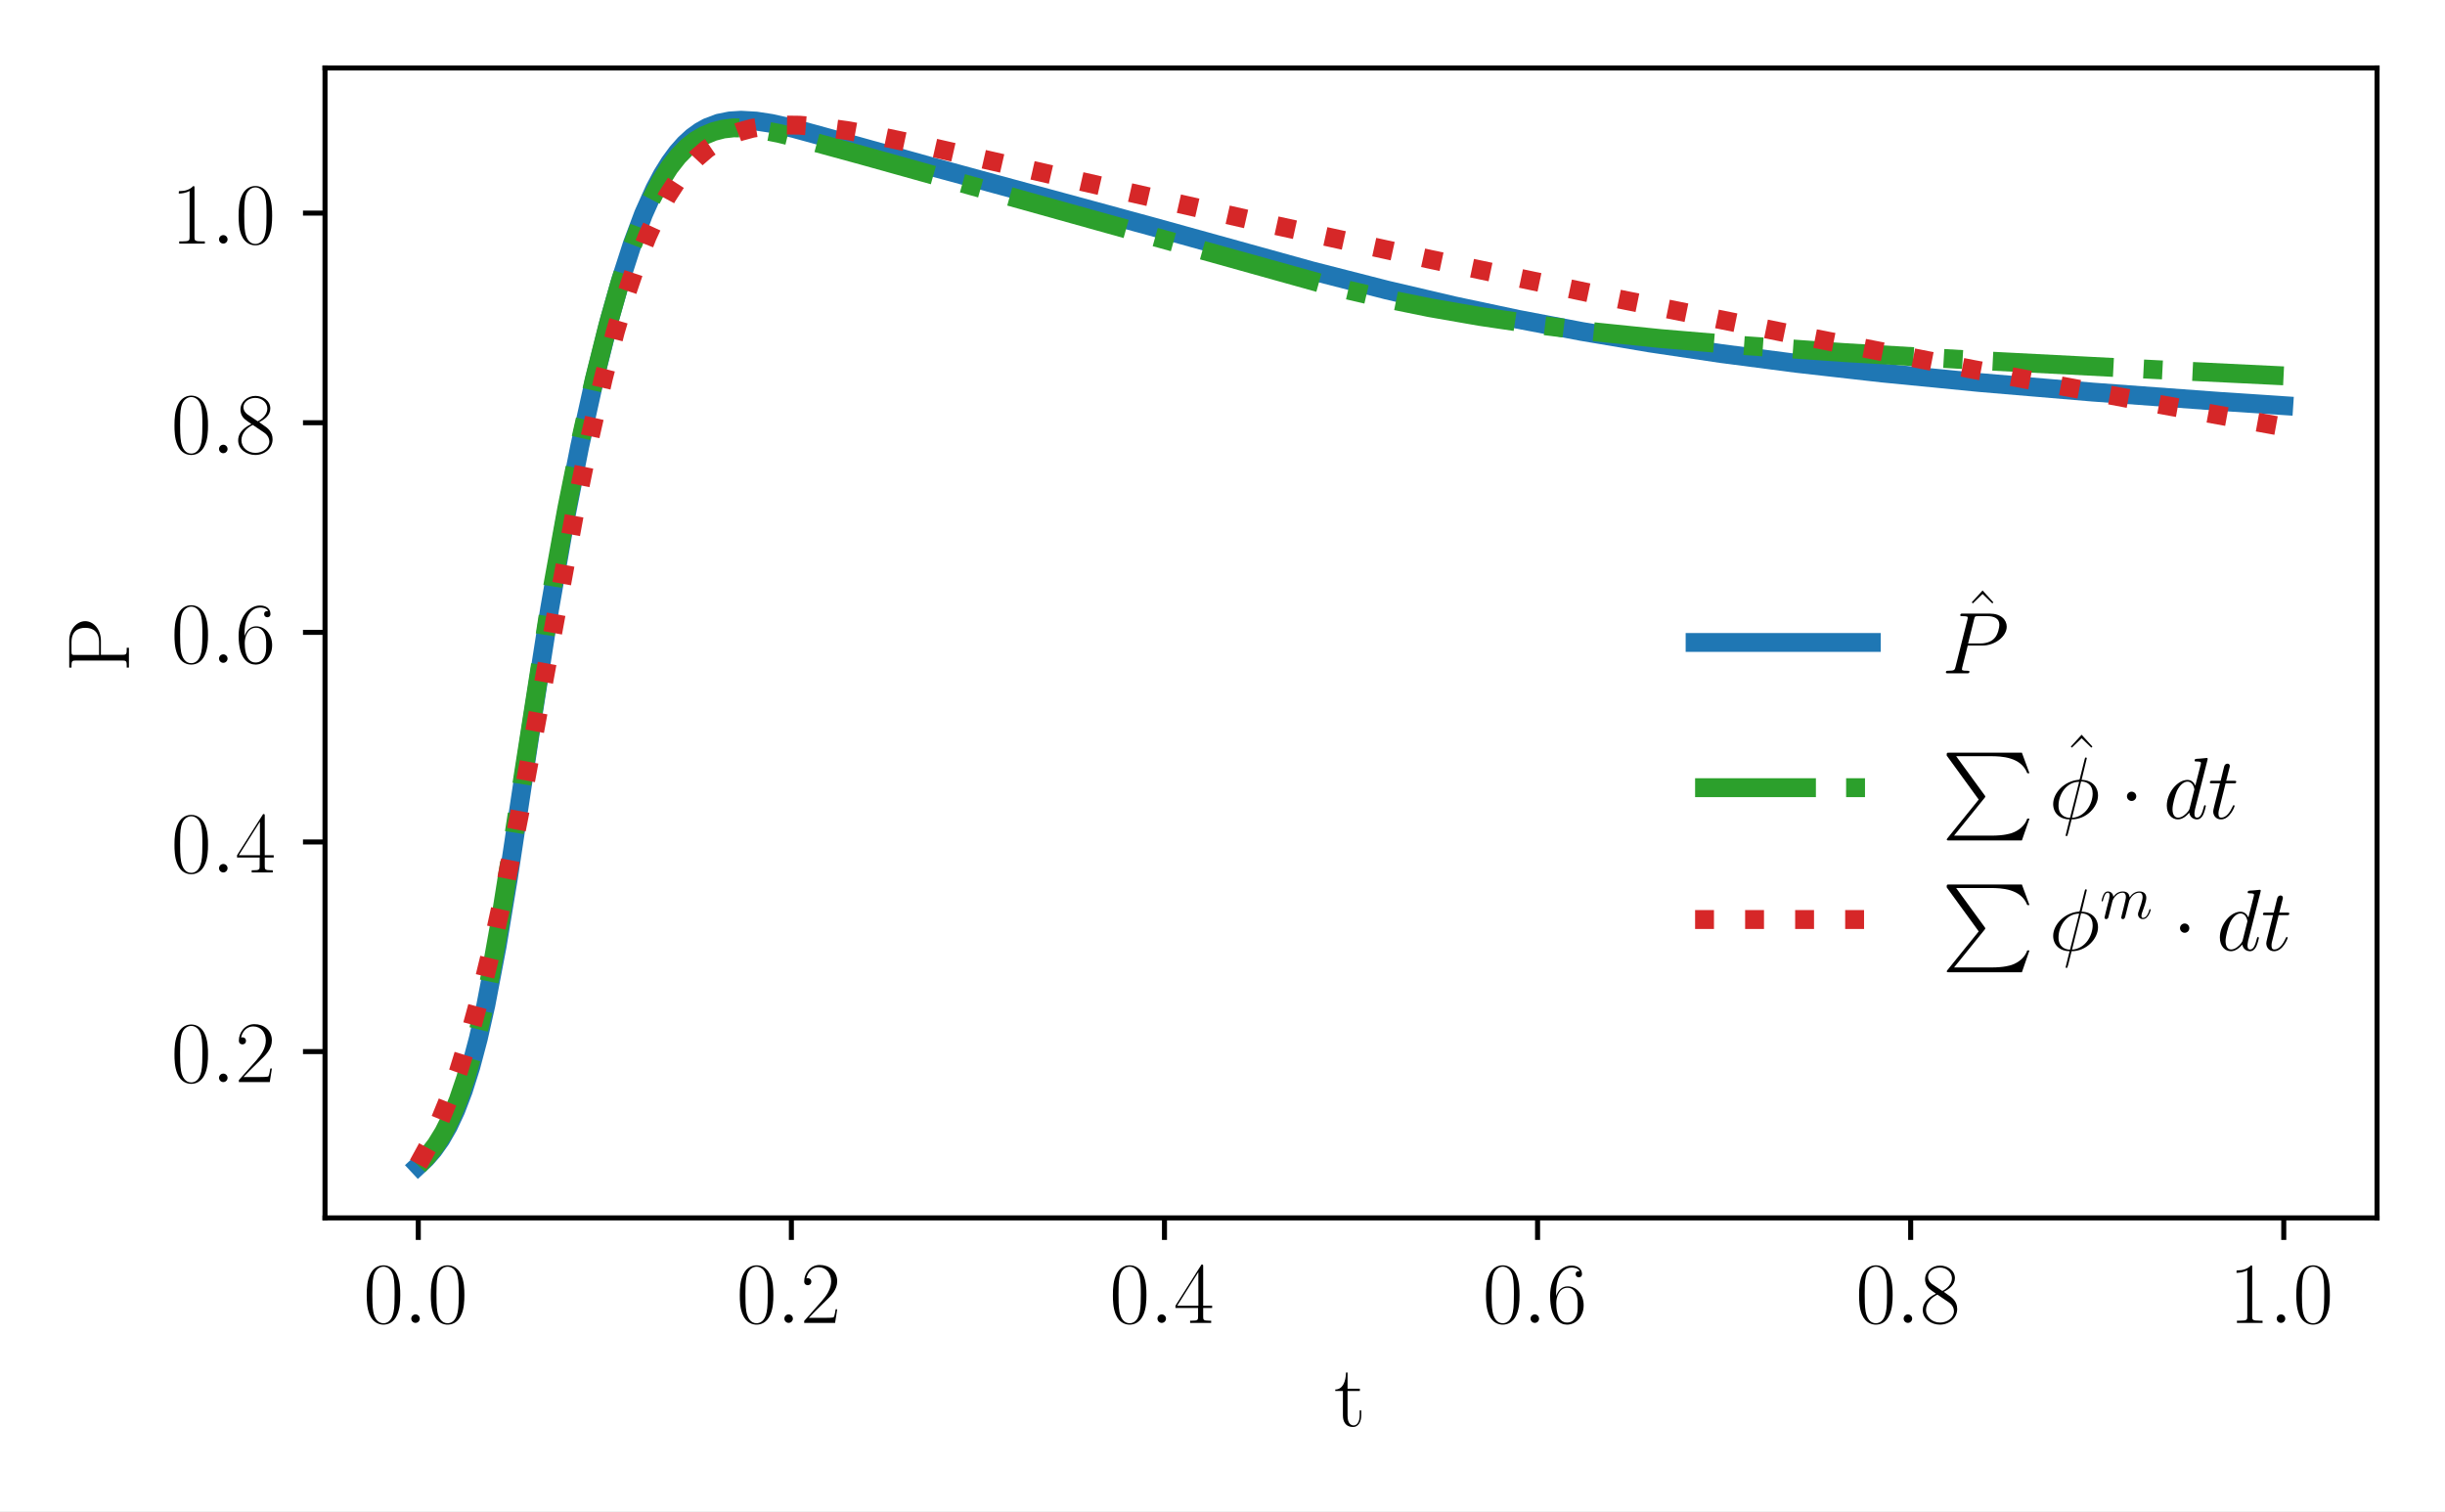
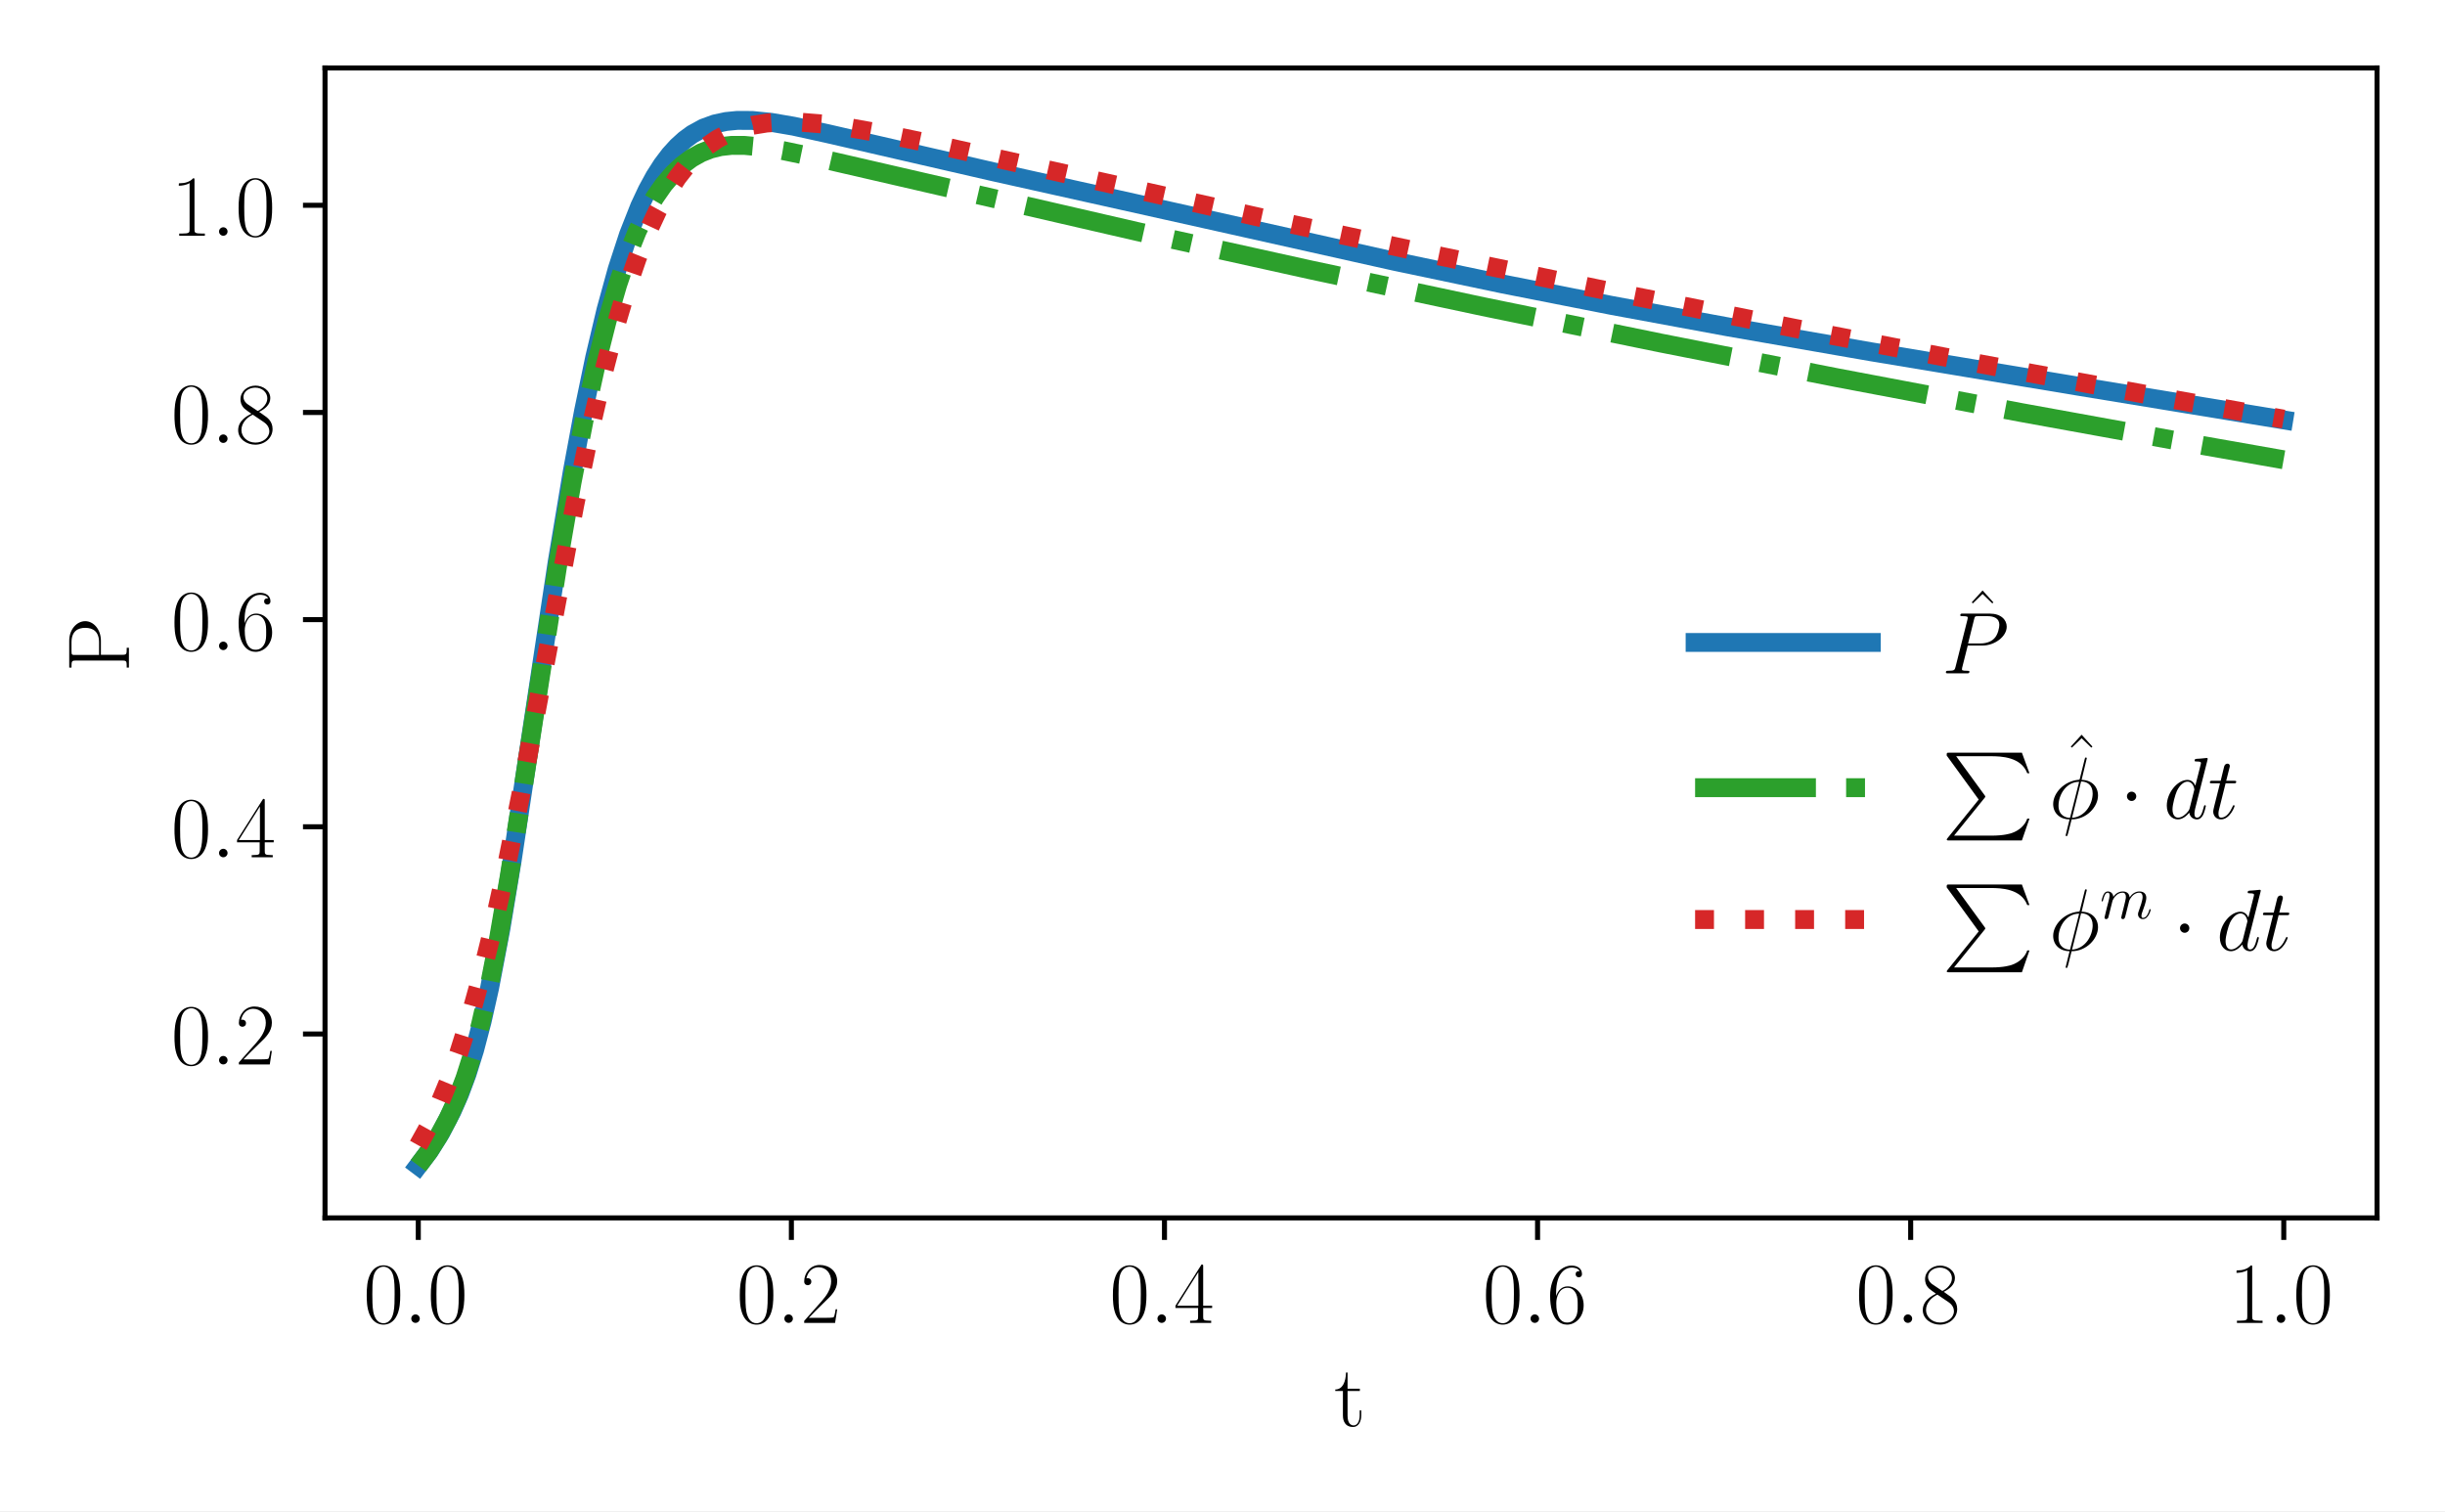
<svg xmlns="http://www.w3.org/2000/svg" xmlns:xlink="http://www.w3.org/1999/xlink" width="388.543pt" height="240.133pt" viewBox="0 0 388.543 240.133" version="1.1">
  <defs>
    <style type="text/css">*{stroke-linejoin: round; stroke-linecap: butt}</style>
  </defs>
  <g id="figure_1">
    <g id="patch_1">
      <path d="M 0 240.133  L 388.543 240.133  L 388.543 0  L 0 0  z " style="fill: #ffffff" />
    </g>
    <g id="axes_1">
      <g id="patch_2">
        <path d="M 51.648 193.537  L 377.743 193.537  L 377.743 10.8  L 51.648 10.8  z " style="fill: #ffffff" />
      </g>
      <g id="matplotlib.axis_1">
        <g id="xtick_1">
          <g id="line2d_1">
            <defs>
-               <path id="me2b52fd769" d="M 0 0  L 0 3.5  " style="stroke: #000000; stroke-width: 0.8" />
-             </defs>
-             <g>
-               <use xlink:href="#me2b52fd769" x="66.471" y="193.537" style="stroke: #000000; stroke-width: 0.8" />
+               <path id="ma96886d2dc" d="M 0 0  L 0 3.5  " style="stroke: #000000; stroke-width: 0.8" />
+             </defs>
+             <g>
+               <use xlink:href="#ma96886d2dc" x="66.471" y="193.537" style="stroke: #000000; stroke-width: 0.8" />
            </g>
          </g>
          <g id="text_1">
            <g transform="translate(57.74567 210.2228) scale(0.14 -0.14)">
              <defs>
                <path id="CMR17-30" d="M 2688 2025  C 2688 2416 2682 3080 2413 3591  C 2176 4039 1798 4198 1466 4198  C 1158 4198 768 4058 525 3597  C 269 3118 243 2524 243 2025  C 243 1661 250 1106 448 619  C 723 -39 1216 -128 1466 -128  C 1760 -128 2208 -7 2470 600  C 2662 1042 2688 1559 2688 2025  z M 1466 -26  C 1056 -26 813 325 723 812  C 653 1188 653 1738 653 2096  C 653 2588 653 2997 736 3387  C 858 3929 1216 4096 1466 4096  C 1728 4096 2067 3923 2189 3400  C 2272 3036 2278 2607 2278 2096  C 2278 1680 2278 1169 2202 792  C 2067 95 1690 -26 1466 -26  z " transform="scale(0.015625)" />
                <path id="CMMI12-3a" d="M 1178 307  C 1178 492 1024 619 870 619  C 685 619 557 466 557 313  C 557 128 710 0 864 0  C 1050 0 1178 153 1178 307  z " transform="scale(0.015625)" />
              </defs>
              <use xlink:href="#CMR17-30" transform="scale(0.996264)" />
              <use xlink:href="#CMMI12-3a" transform="translate(45.69048 0) scale(0.996264)" />
              <use xlink:href="#CMR17-30" transform="translate(72.78765 0) scale(0.996264)" />
            </g>
          </g>
        </g>
        <g id="xtick_2">
          <g id="line2d_2">
            <g>
-               <use xlink:href="#me2b52fd769" x="125.761" y="193.537" style="stroke: #000000; stroke-width: 0.8" />
+               <use xlink:href="#ma96886d2dc" x="125.761" y="193.537" style="stroke: #000000; stroke-width: 0.8" />
            </g>
          </g>
          <g id="text_2">
            <g transform="translate(117.0356 210.2228) scale(0.14 -0.14)">
              <defs>
                <path id="CMR17-32" d="M 2669 989  L 2554 989  C 2490 536 2438 459 2413 420  C 2381 369 1920 369 1830 369  L 602 369  C 832 619 1280 1072 1824 1597  C 2214 1967 2669 2402 2669 3035  C 2669 3790 2067 4224 1395 4224  C 691 4224 262 3604 262 3030  C 262 2780 448 2748 525 2748  C 589 2748 781 2787 781 3010  C 781 3207 614 3264 525 3264  C 486 3264 448 3258 422 3245  C 544 3790 915 4058 1306 4058  C 1862 4058 2227 3617 2227 3035  C 2227 2479 1901 2000 1536 1584  L 262 146  L 262 0  L 2515 0  L 2669 989  z " transform="scale(0.015625)" />
              </defs>
              <use xlink:href="#CMR17-30" transform="scale(0.996264)" />
              <use xlink:href="#CMMI12-3a" transform="translate(45.69048 0) scale(0.996264)" />
              <use xlink:href="#CMR17-32" transform="translate(72.78765 0) scale(0.996264)" />
            </g>
          </g>
        </g>
        <g id="xtick_3">
          <g id="line2d_3">
            <g>
-               <use xlink:href="#me2b52fd769" x="185.051" y="193.537" style="stroke: #000000; stroke-width: 0.8" />
+               <use xlink:href="#ma96886d2dc" x="185.051" y="193.537" style="stroke: #000000; stroke-width: 0.8" />
            </g>
          </g>
          <g id="text_3">
            <g transform="translate(176.3255 210.2228) scale(0.14 -0.14)">
              <defs>
                <path id="CMR17-34" d="M 2150 4122  C 2150 4256 2144 4256 2029 4256  L 128 1254  L 128 1088  L 1779 1088  L 1779 457  C 1779 224 1766 160 1318 160  L 1197 160  L 1197 0  C 1402 0 1747 0 1965 0  C 2182 0 2528 0 2733 0  L 2733 160  L 2611 160  C 2163 160 2150 224 2150 457  L 2150 1088  L 2803 1088  L 2803 1254  L 2150 1254  L 2150 4122  z M 1798 3703  L 1798 1254  L 256 1254  L 1798 3703  z " transform="scale(0.015625)" />
              </defs>
              <use xlink:href="#CMR17-30" transform="scale(0.996264)" />
              <use xlink:href="#CMMI12-3a" transform="translate(45.69048 0) scale(0.996264)" />
              <use xlink:href="#CMR17-34" transform="translate(72.78765 0) scale(0.996264)" />
            </g>
          </g>
        </g>
        <g id="xtick_4">
          <g id="line2d_4">
            <g>
-               <use xlink:href="#me2b52fd769" x="244.341" y="193.537" style="stroke: #000000; stroke-width: 0.8" />
+               <use xlink:href="#ma96886d2dc" x="244.341" y="193.537" style="stroke: #000000; stroke-width: 0.8" />
            </g>
          </g>
          <g id="text_4">
            <g transform="translate(235.6154 210.2228) scale(0.14 -0.14)">
              <defs>
                <path id="CMR17-36" d="M 678 2176  C 678 3690 1395 4032 1811 4032  C 1946 4032 2272 4009 2400 3776  C 2298 3776 2106 3776 2106 3553  C 2106 3381 2246 3323 2336 3323  C 2394 3323 2566 3348 2566 3560  C 2566 3954 2246 4179 1805 4179  C 1043 4179 243 3390 243 1984  C 243 253 966 -128 1478 -128  C 2099 -128 2688 427 2688 1283  C 2688 2081 2170 2662 1517 2662  C 1126 2662 838 2407 678 1960  L 678 2176  z M 1478 25  C 691 25 691 1200 691 1436  C 691 1896 909 2560 1504 2560  C 1613 2560 1926 2560 2138 2120  C 2253 1870 2253 1609 2253 1289  C 2253 944 2253 690 2118 434  C 1978 171 1773 25 1478 25  z " transform="scale(0.015625)" />
              </defs>
              <use xlink:href="#CMR17-30" transform="scale(0.996264)" />
              <use xlink:href="#CMMI12-3a" transform="translate(45.69048 0) scale(0.996264)" />
              <use xlink:href="#CMR17-36" transform="translate(72.78765 0) scale(0.996264)" />
            </g>
          </g>
        </g>
        <g id="xtick_5">
          <g id="line2d_5">
            <g>
-               <use xlink:href="#me2b52fd769" x="303.631" y="193.537" style="stroke: #000000; stroke-width: 0.8" />
+               <use xlink:href="#ma96886d2dc" x="303.631" y="193.537" style="stroke: #000000; stroke-width: 0.8" />
            </g>
          </g>
          <g id="text_5">
            <g transform="translate(294.9053 210.2228) scale(0.14 -0.14)">
              <defs>
                <path id="CMR17-38" d="M 1741 2264  C 2144 2467 2554 2773 2554 3263  C 2554 3841 1990 4179 1472 4179  C 890 4179 378 3759 378 3180  C 378 3021 416 2747 666 2505  C 730 2442 998 2251 1171 2130  C 883 1983 211 1634 211 934  C 211 279 838 -128 1459 -128  C 2144 -128 2720 362 2720 1010  C 2720 1590 2330 1857 2074 2029  L 1741 2264  z M 902 2822  C 851 2854 595 3051 595 3351  C 595 3739 998 4032 1459 4032  C 1965 4032 2336 3676 2336 3262  C 2336 2669 1670 2331 1638 2331  C 1632 2331 1626 2331 1574 2370  L 902 2822  z M 2080 1519  C 2176 1449 2483 1240 2483 851  C 2483 381 2010 25 1472 25  C 890 25 448 438 448 940  C 448 1443 838 1862 1280 2060  L 2080 1519  z " transform="scale(0.015625)" />
              </defs>
              <use xlink:href="#CMR17-30" transform="scale(0.996264)" />
              <use xlink:href="#CMMI12-3a" transform="translate(45.69048 0) scale(0.996264)" />
              <use xlink:href="#CMR17-38" transform="translate(72.78765 0) scale(0.996264)" />
            </g>
          </g>
        </g>
        <g id="xtick_6">
          <g id="line2d_6">
            <g>
-               <use xlink:href="#me2b52fd769" x="362.92" y="193.537" style="stroke: #000000; stroke-width: 0.8" />
+               <use xlink:href="#ma96886d2dc" x="362.92" y="193.537" style="stroke: #000000; stroke-width: 0.8" />
            </g>
          </g>
          <g id="text_6">
            <g transform="translate(354.1952 210.2228) scale(0.14 -0.14)">
              <defs>
                <path id="CMR17-31" d="M 1702 4058  C 1702 4192 1696 4192 1606 4192  C 1357 3916 979 3827 621 3827  C 602 3827 570 3827 563 3808  C 557 3795 557 3782 557 3648  C 755 3648 1088 3686 1344 3839  L 1344 461  C 1344 236 1331 160 781 160  L 589 160  L 589 0  C 896 0 1216 0 1523 0  C 1830 0 2150 0 2458 0  L 2458 160  L 2266 160  C 1715 160 1702 230 1702 458  L 1702 4058  z " transform="scale(0.015625)" />
              </defs>
              <use xlink:href="#CMR17-31" transform="scale(0.996264)" />
              <use xlink:href="#CMMI12-3a" transform="translate(45.69048 0) scale(0.996264)" />
              <use xlink:href="#CMR17-30" transform="translate(72.78765 0) scale(0.996264)" />
            </g>
          </g>
        </g>
        <g id="text_7">
          <g transform="translate(212.0402 226.6207) scale(0.14 -0.14)">
            <defs>
              <path id="CMR17-74" d="M 966 2560  L 1862 2560  L 1862 2725  L 966 2725  L 966 3904  L 851 3904  C 838 3245 614 2668 70 2668  L 70 2560  L 627 2560  L 627 771  C 627 650 627 -64 1370 -64  C 1747 -64 1965 306 1965 777  L 1965 1140  L 1850 1140  L 1850 783  C 1850 344 1677 51 1408 51  C 1222 51 966 178 966 758  L 966 2560  z " transform="scale(0.015625)" />
            </defs>
            <use xlink:href="#CMR17-74" transform="scale(0.996264)" />
          </g>
        </g>
      </g>
      <g id="matplotlib.axis_2">
        <g id="ytick_1">
          <g id="line2d_7">
            <defs>
-               <path id="m0285859490" d="M 0 0  L -3.5 0  " style="stroke: #000000; stroke-width: 0.8" />
-             </defs>
-             <g>
-               <use xlink:href="#m0285859490" x="51.648" y="167.112" style="stroke: #000000; stroke-width: 0.8" />
+               <path id="m1d740d4fc4" d="M 0 0  L -3.5 0  " style="stroke: #000000; stroke-width: 0.8" />
+             </defs>
+             <g>
+               <use xlink:href="#m1d740d4fc4" x="51.648" y="164.309" style="stroke: #000000; stroke-width: 0.8" />
            </g>
          </g>
          <g id="text_8">
-             <g transform="translate(27.1979 171.9549) scale(0.14 -0.14)">
+             <g transform="translate(27.1979 169.1518) scale(0.14 -0.14)">
              <use xlink:href="#CMR17-30" transform="scale(0.996264)" />
              <use xlink:href="#CMMI12-3a" transform="translate(45.69048 0) scale(0.996264)" />
              <use xlink:href="#CMR17-32" transform="translate(72.78765 0) scale(0.996264)" />
            </g>
          </g>
        </g>
        <g id="ytick_2">
          <g id="line2d_8">
            <g>
-               <use xlink:href="#m0285859490" x="51.648" y="133.8" style="stroke: #000000; stroke-width: 0.8" />
+               <use xlink:href="#m1d740d4fc4" x="51.648" y="131.387" style="stroke: #000000; stroke-width: 0.8" />
            </g>
          </g>
          <g id="text_9">
-             <g transform="translate(27.1979 138.6433) scale(0.14 -0.14)">
+             <g transform="translate(27.1979 136.2301) scale(0.14 -0.14)">
              <use xlink:href="#CMR17-30" transform="scale(0.996264)" />
              <use xlink:href="#CMMI12-3a" transform="translate(45.69048 0) scale(0.996264)" />
              <use xlink:href="#CMR17-34" transform="translate(72.78765 0) scale(0.996264)" />
            </g>
          </g>
        </g>
        <g id="ytick_3">
          <g id="line2d_9">
            <g>
-               <use xlink:href="#m0285859490" x="51.648" y="100.489" style="stroke: #000000; stroke-width: 0.8" />
+               <use xlink:href="#m1d740d4fc4" x="51.648" y="98.465" style="stroke: #000000; stroke-width: 0.8" />
            </g>
          </g>
          <g id="text_10">
-             <g transform="translate(27.1979 105.3318) scale(0.14 -0.14)">
+             <g transform="translate(27.1979 103.3083) scale(0.14 -0.14)">
              <use xlink:href="#CMR17-30" transform="scale(0.996264)" />
              <use xlink:href="#CMMI12-3a" transform="translate(45.69048 0) scale(0.996264)" />
              <use xlink:href="#CMR17-36" transform="translate(72.78765 0) scale(0.996264)" />
            </g>
          </g>
        </g>
        <g id="ytick_4">
          <g id="line2d_10">
            <g>
-               <use xlink:href="#m0285859490" x="51.648" y="67.177" style="stroke: #000000; stroke-width: 0.8" />
+               <use xlink:href="#m1d740d4fc4" x="51.648" y="65.544" style="stroke: #000000; stroke-width: 0.8" />
            </g>
          </g>
          <g id="text_11">
-             <g transform="translate(27.1979 72.0202) scale(0.14 -0.14)">
+             <g transform="translate(27.1979 70.3866) scale(0.14 -0.14)">
              <use xlink:href="#CMR17-30" transform="scale(0.996264)" />
              <use xlink:href="#CMMI12-3a" transform="translate(45.69048 0) scale(0.996264)" />
              <use xlink:href="#CMR17-38" transform="translate(72.78765 0) scale(0.996264)" />
            </g>
          </g>
        </g>
        <g id="ytick_5">
          <g id="line2d_11">
            <g>
-               <use xlink:href="#m0285859490" x="51.648" y="33.866" style="stroke: #000000; stroke-width: 0.8" />
+               <use xlink:href="#m1d740d4fc4" x="51.648" y="32.622" style="stroke: #000000; stroke-width: 0.8" />
            </g>
          </g>
          <g id="text_12">
-             <g transform="translate(27.1979 38.70865) scale(0.14 -0.14)">
+             <g transform="translate(27.1979 37.46487) scale(0.14 -0.14)">
              <use xlink:href="#CMR17-31" transform="scale(0.996264)" />
              <use xlink:href="#CMMI12-3a" transform="translate(45.69048 0) scale(0.996264)" />
              <use xlink:href="#CMR17-30" transform="translate(72.78765 0) scale(0.996264)" />
            </g>
          </g>
        </g>
        <g id="text_13">
          <g transform="translate(20.48588 106.8144) rotate(-90) scale(0.14 -0.14)">
            <defs>
              <path id="CMR17-50" d="M 1267 2042  L 2291 2042  C 3117 2042 3718 2578 3718 3184  C 3718 3791 3130 4352 2291 4352  L 333 4352  L 333 4186  C 774 4186 845 4186 845 3899  L 845 446  C 845 160 774 160 333 160  L 333 0  C 518 0 858 0 1056 0  C 1254 0 1594 0 1779 0  L 1779 160  C 1338 160 1267 160 1267 446  L 1267 2042  z M 1254 2176  L 1254 3938  C 1254 4155 1267 4186 1523 4186  L 2170 4186  C 2995 4186 3232 3714 3232 3184  C 3232 2604 2950 2176 2170 2176  L 1254 2176  z " transform="scale(0.015625)" />
            </defs>
            <use xlink:href="#CMR17-50" transform="scale(0.996264)" />
          </g>
        </g>
      </g>
      <g id="line2d_12">
-         <path d="M 66.471 185.231  L 67.664 184.114  L 68.857 182.744  L 70.05 181.058  L 71.243 178.98  L 72.436 176.426  L 73.629 173.303  L 74.821 169.524  L 76.014 165.013  L 77.207 159.728  L 78.997 150.37  L 80.786 139.554  L 84.365 115.814  L 87.347 96.746  L 89.733 83.092  L 92.119 70.956  L 94.505 60.18  L 96.892 50.659  L 98.681 44.355  L 100.47 38.799  L 102.26 34.019  L 104.049 30.019  L 105.242 27.773  L 106.435 25.848  L 107.628 24.225  L 108.821 22.879  L 110.014 21.786  L 111.207 20.92  L 112.4 20.255  L 114.189 19.579  L 115.978 19.219  L 117.768 19.106  L 120.154 19.242  L 122.54 19.606  L 126.118 20.409  L 132.083 22.044  L 147.592 26.373  L 182.784 35.929  L 208.433 43.034  L 220.362 46.084  L 231.099 48.597  L 241.24 50.747  L 251.38 52.676  L 262.116 54.49  L 273.449 56.174  L 285.379 57.725  L 299.098 59.275  L 314.606 60.79  L 332.5 62.302  L 352.781 63.789  L 362.92 64.462  L 362.92 64.462  " clip-path="url(#pc3a66babfa)" style="fill: none; stroke: #1f77b4; stroke-width: 3; stroke-linecap: square" />
+         <path d="M 66.471 185.231  L 68.26 182.864  L 70.05 180.001  L 71.839 176.569  L 73.032 173.853  L 74.225 170.657  L 75.418 166.85  L 76.611 162.318  L 77.804 157.005  L 79.593 147.611  L 81.383 136.798  L 84.365 116.992  L 88.54 89.332  L 90.926 75.047  L 92.716 65.41  L 94.505 56.8  L 96.295 49.252  L 98.084 42.764  L 99.874 37.292  L 101.663 32.763  L 102.856 30.225  L 104.049 28.039  L 105.242 26.173  L 106.435 24.598  L 107.628 23.284  L 108.821 22.203  L 110.014 21.327  L 111.803 20.345  L 113.593 19.693  L 115.382 19.307  L 117.171 19.13  L 119.557 19.143  L 122.54 19.442  L 126.118 20.056  L 131.487 21.233  L 157.732 27.27  L 191.731 34.845  L 221.555 41.51  L 238.854 45.141  L 256.151 48.545  L 274.642 51.955  L 297.308 55.896  L 330.711 61.448  L 362.92 66.73  L 362.92 66.73  " clip-path="url(#pad71b85b43)" style="fill: none; stroke: #1f77b4; stroke-width: 3; stroke-linecap: square" />
      </g>
      <g id="line2d_13">
-         <path d="M 66.471 185.231  L 68.013 183.598  L 69.317 181.887  L 70.503 179.96  L 71.659 177.652  L 72.815 174.838  L 74.001 171.343  L 75.276 166.861  L 76.639 161.227  L 78.032 154.507  L 79.544 146.062  L 81.59 133.197  L 87.875 92.897  L 90.068 80.788  L 92.232 70.057  L 94.397 60.456  L 96.561 51.831  L 98.488 45.029  L 100.207 39.746  L 101.867 35.348  L 103.468 31.717  L 104.98 28.817  L 106.373 26.612  L 107.737 24.873  L 109.189 23.382  L 110.494 22.348  L 111.887 21.532  L 113.399 20.904  L 114.94 20.505  L 116.541 20.322  L 118.379 20.34  L 120.662 20.597  L 123.715 21.178  L 128.34 22.304  L 137.174 24.72  L 211.524 45.47  L 219.439 47.315  L 227.176 48.889  L 235.18 50.285  L 243.688 51.54  L 253.086 52.7  L 263.936 53.809  L 276.95 54.905  L 292.988 56.024  L 314.688 57.301  L 346.379 58.93  L 362.891 59.727  L 362.891 59.727  " clip-path="url(#pc3a66babfa)" style="fill: none; stroke-dasharray: 19.2,4.8,3,4.8; stroke-dashoffset: 0; stroke: #2ca02c; stroke-width: 3" />
+         <path d="M 66.471 185.231  L 68.101 183.058  L 69.673 180.589  L 71.185 177.795  L 72.607 174.689  L 73.882 171.36  L 75.098 167.537  L 76.372 162.767  L 77.736 156.781  L 79.189 149.365  L 80.938 139.183  L 83.546 122.55  L 88.645 89.706  L 90.898 76.708  L 93.003 65.834  L 94.812 57.603  L 96.501 50.916  L 98.161 45.224  L 99.762 40.502  L 101.244 36.789  L 102.667 33.8  L 104.061 31.374  L 105.484 29.335  L 106.936 27.636  L 108.419 26.239  L 109.901 25.137  L 111.413 24.288  L 112.925 23.69  L 114.525 23.297  L 116.274 23.102  L 118.32 23.107  L 120.869 23.35  L 124.397 23.929  L 130.03 25.104  L 142.955 28.084  L 180.693 36.788  L 208.352 42.908  L 235.684 48.728  L 263.877 54.503  L 291.98 60.035  L 321.21 65.562  L 350.41 70.861  L 362.891 73.061  L 362.891 73.061  " clip-path="url(#pad71b85b43)" style="fill: none; stroke-dasharray: 19.2,4.8,3,4.8; stroke-dashoffset: 0; stroke: #2ca02c; stroke-width: 3" />
      </g>
      <g id="line2d_14">
-         <path d="M 66.471 185.022  L 68.042 182.156  L 69.613 178.824  L 71.214 174.897  L 72.845 170.296  L 74.534 164.842  L 76.283 158.432  L 78.151 150.724  L 80.197 141.311  L 82.568 129.301  L 85.799 111.671  L 91.373 81.211  L 93.804 69.255  L 95.879 60.116  L 97.776 52.731  L 99.555 46.674  L 101.244 41.683  L 102.875 37.536  L 104.476 34.057  L 106.047 31.163  L 107.618 28.73  L 109.16 26.742  L 110.731 25.072  L 112.332 23.691  L 113.992 22.554  L 115.711 21.644  L 117.549 20.925  L 119.535 20.389  L 121.729 20.033  L 124.19 19.864  L 127.036 19.899  L 130.415 20.172  L 134.595 20.744  L 140.079 21.733  L 148.113 23.427  L 164.121 27.077  L 199.488 35.129  L 227.324 41.222  L 255.517 47.165  L 284.213 52.985  L 313.443 58.687  L 343.266 64.278  L 362.891 67.836  L 362.891 67.836  " clip-path="url(#pc3a66babfa)" style="fill: none; stroke-dasharray: 3,4.95; stroke-dashoffset: 0; stroke: #d62728; stroke-width: 3" />
+         <path d="M 66.471 182.009  L 68.042 179.188  L 69.643 175.843  L 71.244 171.971  L 72.874 167.437  L 74.564 162.067  L 76.343 155.645  L 78.24 147.924  L 80.315 138.504  L 82.716 126.515  L 86.037 108.68  L 91.343 80.203  L 93.804 68.287  L 95.908 59.162  L 97.806 51.892  L 99.584 45.925  L 101.274 41.004  L 102.905 36.912  L 104.505 33.476  L 106.077 30.614  L 107.648 28.207  L 109.219 26.203  L 110.79 24.553  L 112.391 23.188  L 114.051 22.063  L 115.8 21.147  L 117.638 20.437  L 119.624 19.906  L 121.818 19.553  L 124.308 19.382  L 127.184 19.417  L 130.593 19.69  L 134.803 20.259  L 140.346 21.245  L 148.499 22.941  L 165.011 26.652  L 199.933 34.48  L 227.977 40.523  L 256.377 46.414  L 285.31 52.189  L 314.777 57.843  L 344.837 63.383  L 362.891 66.604  L 362.891 66.604  " clip-path="url(#pad71b85b43)" style="fill: none; stroke-dasharray: 3,4.95; stroke-dashoffset: 0; stroke: #d62728; stroke-width: 3" />
      </g>
      <g id="patch_3">
        <path d="M 51.648 193.537  L 51.648 10.8  " style="fill: none; stroke: #000000; stroke-width: 0.8; stroke-linejoin: miter; stroke-linecap: square" />
      </g>
      <g id="patch_4">
        <path d="M 377.743 193.537  L 377.743 10.8  " style="fill: none; stroke: #000000; stroke-width: 0.8; stroke-linejoin: miter; stroke-linecap: square" />
      </g>
      <g id="patch_5">
        <path d="M 51.648 193.537  L 377.743 193.537  " style="fill: none; stroke: #000000; stroke-width: 0.8; stroke-linejoin: miter; stroke-linecap: square" />
      </g>
      <g id="patch_6">
        <path d="M 51.648 10.8  L 377.743 10.8  " style="fill: none; stroke: #000000; stroke-width: 0.8; stroke-linejoin: miter; stroke-linecap: square" />
      </g>
      <g id="legend_1">
        <g id="line2d_15">
          <path d="M 269.373 102.094  L 283.373 102.094  L 297.373 102.094  " style="fill: none; stroke: #1f77b4; stroke-width: 3; stroke-linecap: square" />
        </g>
        <g id="text_14">
          <g transform="translate(308.573 106.9943) scale(0.14 -0.14)">
            <defs>
              <path id="CMR17-5e" d="M 1466 4421  L 678 3555  L 755 3478  L 1466 4166  L 2176 3478  L 2253 3555  L 1466 4421  z " transform="scale(0.015625)" />
              <path id="CMMI12-50" d="M 1894 2023  L 2970 2023  C 3853 2023 4736 2673 4736 3401  C 4736 3898 4314 4352 3507 4352  L 1530 4352  C 1408 4352 1350 4352 1350 4231  C 1350 4167 1408 4167 1504 4167  C 1894 4167 1894 4116 1894 4046  C 1894 4034 1894 3995 1869 3899  L 1005 472  C 947 249 934 185 486 185  C 365 185 301 185 301 70  C 301 0 358 0 397 0  C 518 0 646 0 768 0  L 1517 0  C 1638 0 1773 0 1894 0  C 1946 0 2016 0 2016 121  C 2016 185 1958 185 1862 185  C 1478 185 1472 230 1472 293  C 1472 325 1478 369 1485 401  L 1894 2023  z M 2355 3930  C 2413 4167 2438 4167 2688 4167  L 3322 4167  C 3802 4167 4198 4013 4198 3535  C 4198 3369 4115 2827 3821 2534  C 3712 2419 3405 2176 2822 2176  L 1920 2176  L 2355 3930  z " transform="scale(0.015625)" />
            </defs>
            <use xlink:href="#CMR17-5e" transform="translate(23.49683 25.18973) scale(0.996264)" />
            <use xlink:href="#CMMI12-50" transform="scale(0.996264)" />
          </g>
        </g>
        <g id="line2d_16">
          <path d="M 269.373 125.173  L 283.373 125.173  L 297.373 125.173  " style="fill: none; stroke-dasharray: 19.2,4.8,3,4.8; stroke-dashoffset: 0; stroke: #2ca02c; stroke-width: 3" />
        </g>
        <g id="text_15">
          <g transform="translate(308.573 130.0728) scale(0.14 -0.14)">
            <defs>
              <path id="CMEX10-50" d="M 2694 -3418  L 422 -6227  C 371 -6291 365 -6304 365 -6330  C 365 -6400 422 -6400 538 -6400  L 5843 -6400  L 6394 -4806  L 6234 -4806  C 6074 -5286 5645 -5677 5101 -5862  C 4998 -5894 4557 -6048 3616 -6048  L 896 -6048  L 3117 -3302  C 3162 -3245 3174 -3226 3174 -3200  C 3174 -3174 3168 -3168 3130 -3110  L 1050 -256  L 3584 -256  C 4314 -256 5786 -301 6234 -1498  L 6394 -1498  L 5843 0  L 538 0  C 365 0 358 -6 358 -205  L 2694 -3418  z " transform="scale(0.015625)" />
              <path id="CMMI12-1e" d="M 2752 4390  C 2752 4448 2707 4448 2688 4448  C 2630 4448 2624 4435 2598 4326  L 2253 2939  C 2234 2856 2227 2849 2221 2843  C 2214 2830 2170 2824 2157 2824  C 1107 2734 301 1864 301 1057  C 301 361 832 -64 1498 -64  C 1446 -261 1402 -463 1350 -659  C 1261 -995 1210 -1204 1210 -1229  C 1210 -1241 1210 -1280 1274 -1280  C 1293 -1280 1318 -1280 1331 -1254  C 1344 -1241 1382 -1089 1408 -1008  L 1645 -64  C 2739 -64 3571 854 3571 1680  C 3571 2343 3085 2816 2374 2816  L 2752 4390  z M 2336 2701  C 2758 2701 3181 2463 3181 1828  C 3181 1097 2675 128 1677 50  L 2336 2701  z M 1530 50  C 1216 50 691 220 691 938  C 691 1761 1274 2676 2195 2676  L 1530 50  z " transform="scale(0.015625)" />
              <path id="CMSY10-1" d="M 1229 1619  C 1229 1805 1075 1958 890 1958  C 704 1958 550 1805 550 1619  C 550 1433 704 1280 890 1280  C 1075 1280 1229 1433 1229 1619  z " transform="scale(0.015625)" />
              <path id="CMMI12-64" d="M 3219 4257  C 3226 4282 3238 4320 3238 4352  C 3238 4416 3174 4416 3162 4416  C 3155 4416 2842 4388 2810 4380  C 2701 4373 2605 4358 2490 4358  C 2330 4345 2285 4339 2285 4224  C 2285 4160 2336 4160 2426 4160  C 2739 4160 2746 4103 2746 4040  C 2746 4002 2733 3952 2726 3933  L 2336 2395  C 2266 2561 2093 2816 1760 2816  C 1037 2816 256 1884 256 939  C 256 307 627 -64 1062 -64  C 1414 -64 1715 211 1894 422  C 1958 45 2259 -64 2451 -64  C 2643 -64 2797 51 2912 281  C 3014 498 3104 888 3104 913  C 3104 945 3078 971 3040 971  C 2982 971 2976 939 2950 843  C 2854 466 2733 64 2470 64  C 2285 64 2272 229 2272 357  C 2272 382 2272 515 2317 694  L 3219 4257  z M 1926 760  C 1894 651 1894 639 1805 517  C 1664 338 1382 64 1082 64  C 819 64 672 300 672 677  C 672 1028 870 1743 992 2012  C 1210 2459 1510 2689 1760 2689  C 2182 2689 2266 2165 2266 2114  C 2266 2108 2246 2024 2240 2012  L 1926 760  z " transform="scale(0.015625)" />
              <path id="CMMI12-74" d="M 1286 2566  L 1875 2566  C 1997 2566 2061 2566 2061 2681  C 2061 2752 2022 2752 1894 2752  L 1331 2752  L 1568 3692  C 1594 3781 1594 3794 1594 3840  C 1594 3943 1510 4000 1427 4000  C 1376 4000 1229 3981 1178 3775  L 928 2752  L 326 2752  C 198 2752 141 2752 141 2630  C 141 2566 186 2566 307 2566  L 877 2566  L 454 881  C 403 658 384 594 384 511  C 384 211 595 -64 954 -64  C 1600 -64 1946 868 1946 912  C 1946 951 1920 970 1882 970  C 1869 970 1843 970 1830 944  C 1824 938 1818 931 1773 829  C 1638 511 1344 64 973 64  C 781 64 768 224 768 364  C 768 370 768 492 787 568  L 1286 2566  z " transform="scale(0.015625)" />
            </defs>
            <use xlink:href="#CMEX10-50" transform="translate(0 74.72045) scale(0.996264)" />
            <use xlink:href="#CMR17-5e" transform="translate(135.917 26.29662) scale(0.996264)" />
            <use xlink:href="#CMMI12-1e" transform="translate(121.766 0) scale(0.996264)" />
            <use xlink:href="#CMSY10-1" transform="translate(201.6393 0) scale(0.996264)" />
            <use xlink:href="#CMMI12-64" transform="translate(251.4526 0) scale(0.996264)" />
            <use xlink:href="#CMMI12-74" transform="translate(302.1417 0) scale(0.996264)" />
          </g>
        </g>
        <g id="line2d_17">
          <path d="M 269.373 146.121  L 283.373 146.121  L 297.373 146.121  " style="fill: none; stroke-dasharray: 3,4.95; stroke-dashoffset: 0; stroke: #d62728; stroke-width: 3" />
        </g>
        <g id="text_16">
          <g transform="translate(308.573 151.0207) scale(0.14 -0.14)">
            <defs>
              <path id="CMMI12-6d" d="M 1318 1871  C 1331 1910 1491 2229 1728 2433  C 1894 2586 2112 2689 2362 2689  C 2618 2689 2707 2497 2707 2242  C 2707 2203 2707 2076 2630 1775  L 2470 1118  C 2419 926 2298 453 2285 383  C 2259 287 2221 121 2221 96  C 2221 6 2291 -64 2387 -64  C 2579 -64 2611 83 2669 313  L 3053 1839  C 3066 1890 3398 2689 4102 2689  C 4358 2689 4448 2497 4448 2242  C 4448 1884 4198 1188 4058 805  C 4000 651 3968 568 3968 453  C 3968 166 4166 -64 4474 -64  C 5069 -64 5293 875 5293 913  C 5293 945 5267 971 5229 971  C 5171 971 5165 952 5133 843  C 4986 332 4749 64 4493 64  C 4429 64 4326 64 4326 269  C 4326 436 4403 640 4429 710  C 4544 1018 4832 1773 4832 2145  C 4832 2528 4608 2816 4122 2816  C 3693 2816 3347 2574 3091 2197  C 3072 2542 2861 2816 2381 2816  C 1811 2816 1510 2415 1395 2255  C 1376 2618 1114 2816 832 2816  C 646 2816 499 2727 378 2484  C 262 2254 173 1865 173 1839  C 173 1814 198 1782 243 1782  C 294 1782 301 1788 339 1935  C 435 2312 557 2689 813 2689  C 960 2689 1011 2586 1011 2395  C 1011 2254 947 2005 902 1807  L 723 1118  C 698 996 627 709 595 594  C 550 428 480 128 480 96  C 480 6 550 -64 646 -64  C 723 -64 813 -26 864 70  C 877 102 934 326 966 453  L 1107 1028  L 1318 1871  z " transform="scale(0.015625)" />
            </defs>
            <use xlink:href="#CMEX10-50" transform="translate(0 74.72045) scale(0.996264)" />
            <use xlink:href="#CMMI12-1e" transform="translate(121.766 0) scale(0.996264)" />
            <use xlink:href="#CMMI12-6d" transform="translate(179.5001 36.15364) scale(0.697382)" />
            <use xlink:href="#CMSY10-1" transform="translate(261.8663 0) scale(0.996264)" />
            <use xlink:href="#CMMI12-64" transform="translate(311.6796 0) scale(0.996264)" />
            <use xlink:href="#CMMI12-74" transform="translate(362.3687 0) scale(0.996264)" />
          </g>
        </g>
      </g>
    </g>
  </g>
  <defs>
-     <clipPath id="pc3a66babfa">
+     <clipPath id="pad71b85b43">
      <rect x="51.648" y="10.8" width="326.094" height="182.737" />
    </clipPath>
  </defs>
</svg>
